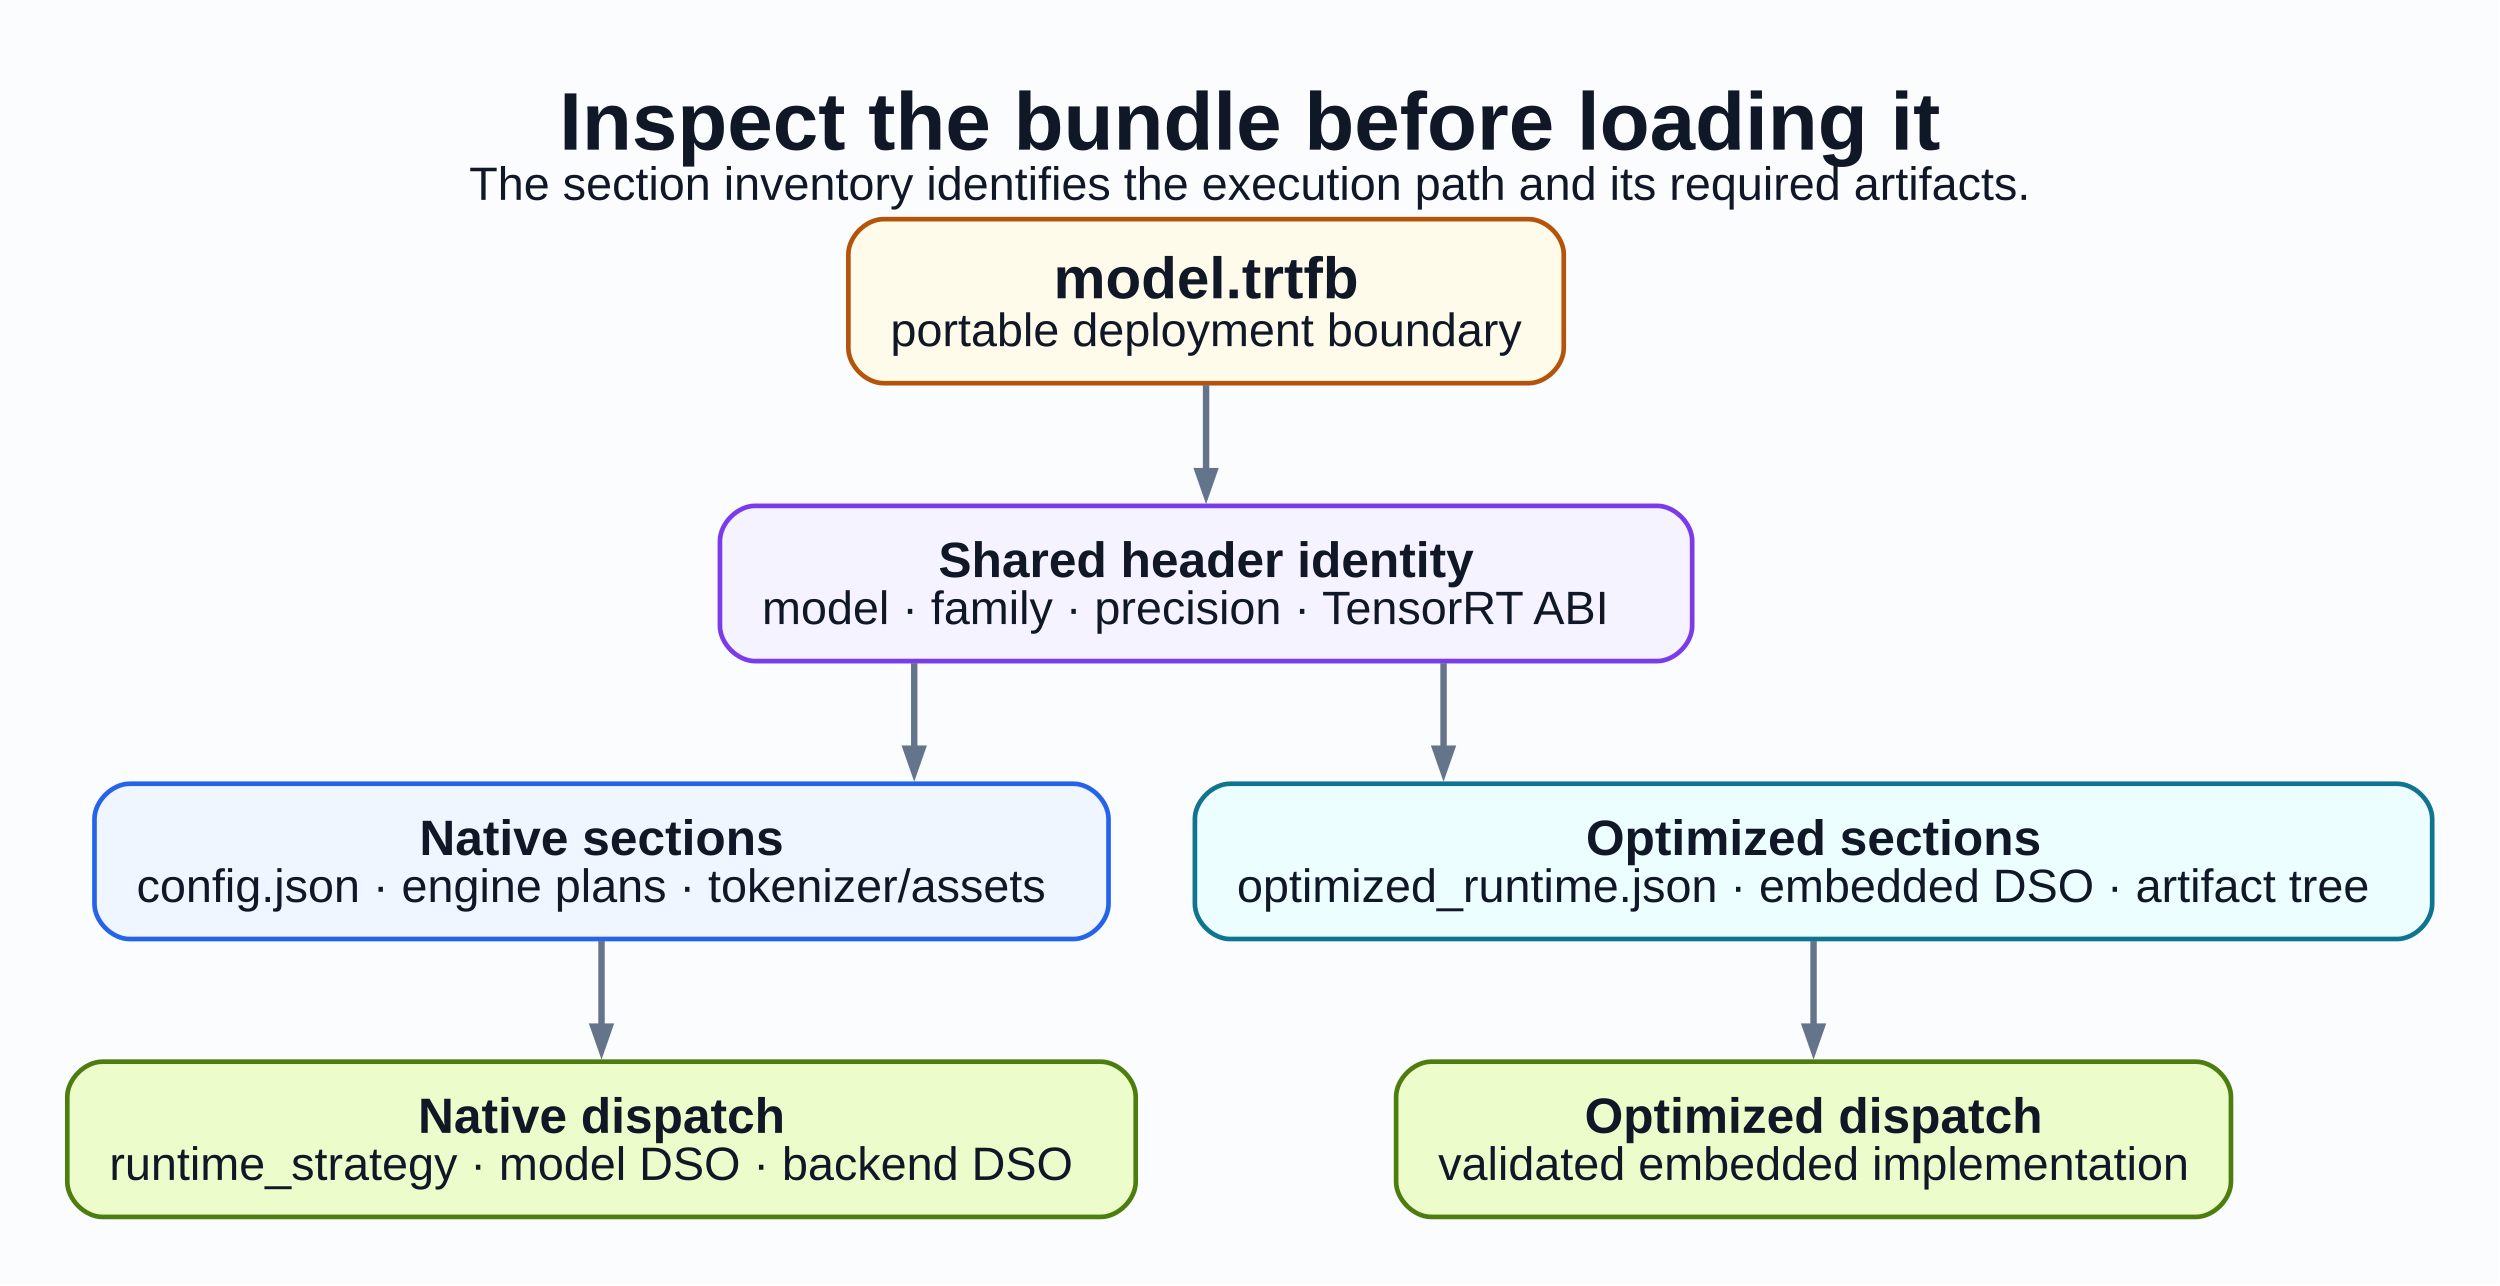
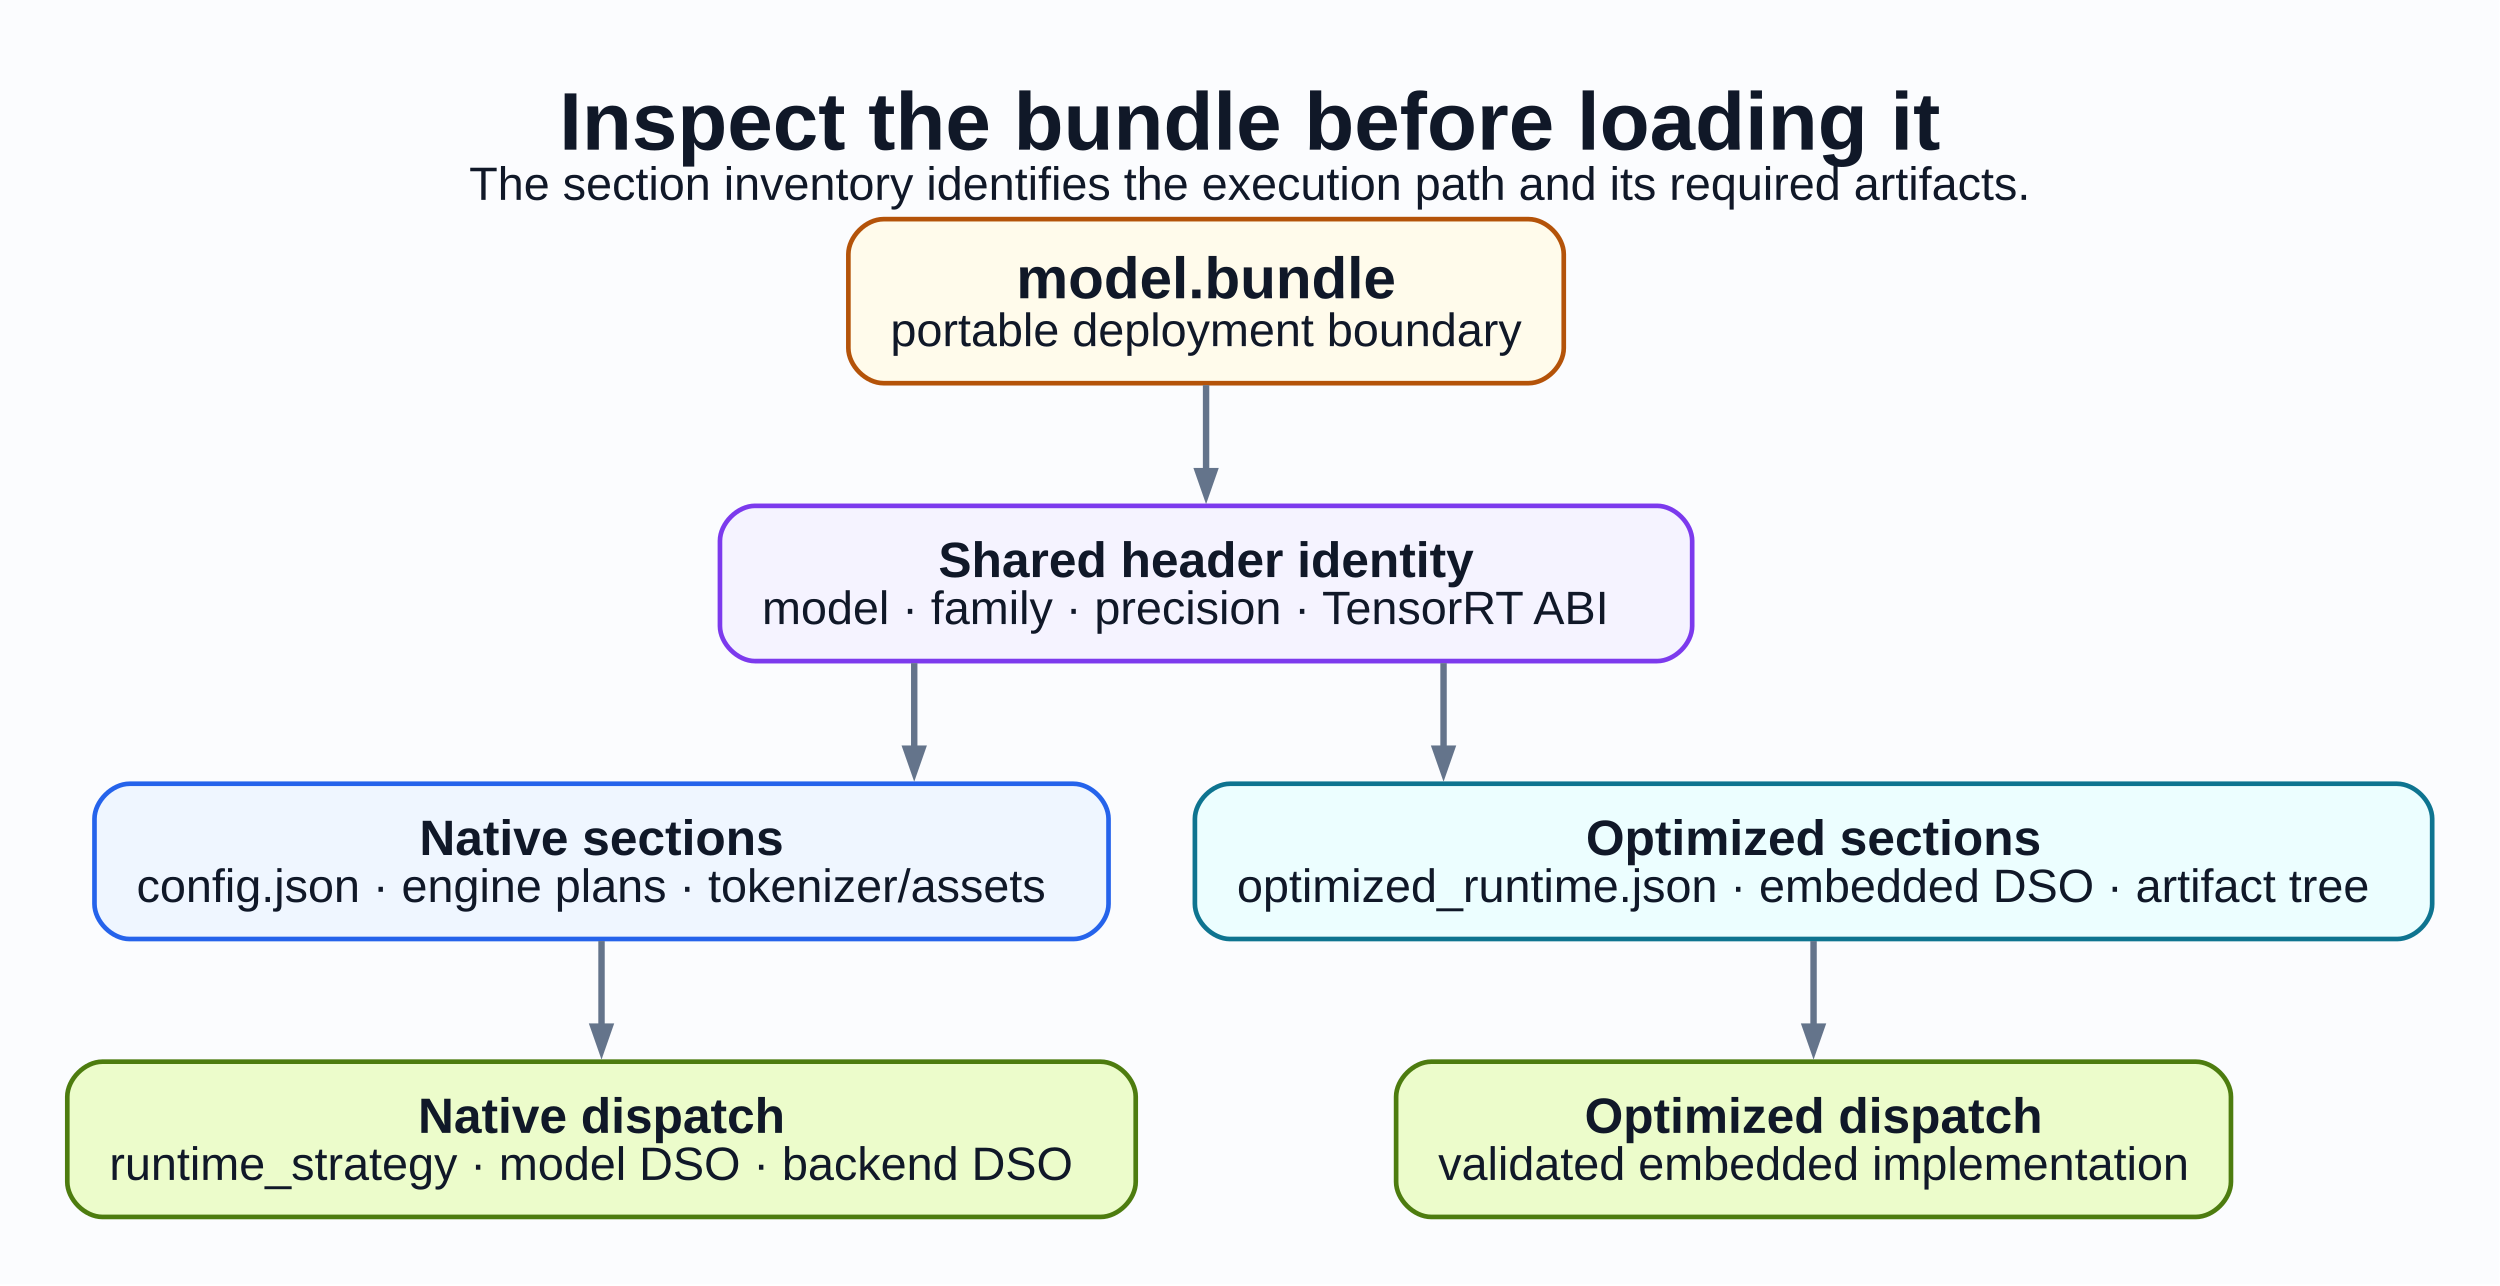
- <svg xmlns="http://www.w3.org/2000/svg" width="856" height="440" role="img" aria-labelledby="getting-started-trtfb-bundle-contents-svg-title getting-started-trtfb-bundle-contents-svg-description" preserveAspectRatio="xMidYMid meet" viewBox="0.00 0.00 856.00 440.00">
+ <svg xmlns="http://www.w3.org/2000/svg" width="856" height="440" role="img" aria-labelledby="getting-started-bundle-contents-svg-title getting-started-bundle-contents-svg-description" preserveAspectRatio="xMidYMid meet" viewBox="0.00 0.00 856.00 440.00">
  <g id="graph0" class="graph" transform="scale(1 1) rotate(0) translate(23.04 416.68)">
    <polygon fill="#fbfcfe" stroke="none" points="-23.04,23.04 -23.04,-416.68 832.78,-416.68 832.78,23.04 -23.04,23.04" />
    <text xml:space="preserve" text-anchor="start" x="168.42" y="-365.44" font-family="Arial" font-weight="bold" font-size="28.00" fill="#101828">Inspect the bundle before loading it</text>
    <text xml:space="preserve" text-anchor="start" x="137.61" y="-348.24" font-family="Arial" font-size="16.00" fill="#101828">The section inventory identifies the execution path and its required artifacts.</text>
    <g id="node1" class="node">
      <path fill="#fffbeb" stroke="#b45309" stroke-width="1.6" d="M500.39,-341.64C500.39,-341.64 279.44,-341.64 279.44,-341.64 273.44,-341.64 267.44,-335.64 267.44,-329.64 267.44,-329.64 267.44,-297.48 267.44,-297.48 267.44,-291.48 273.44,-285.48 279.44,-285.48 279.44,-285.48 500.39,-285.48 500.39,-285.48 506.39,-285.48 512.39,-291.48 512.39,-297.48 512.39,-297.48 512.39,-329.64 512.39,-329.64 512.39,-335.64 506.39,-341.64 500.39,-341.64" />
-       <text xml:space="preserve" text-anchor="start" x="337.7" y="-314.56" font-family="Arial" font-weight="bold" font-size="20.00" fill="#101828">model.trtfb</text>
+       <text xml:space="preserve" text-anchor="start" x="324.92" y="-314.56" font-family="Arial" font-weight="bold" font-size="20.00" fill="#101828">model.bundle</text>
      <text xml:space="preserve" text-anchor="start" x="281.84" y="-298.16" font-family="Arial" font-size="16.00" fill="#101828">portable deployment boundary</text>
    </g>
    <g id="node2" class="node">
      <path fill="#f5f3ff" stroke="#7c3aed" stroke-width="1.6" d="M544.36,-243.48C544.36,-243.48 235.47,-243.48 235.47,-243.48 229.47,-243.48 223.47,-237.48 223.47,-231.48 223.47,-231.48 223.47,-202.32 223.47,-202.32 223.47,-196.32 229.47,-190.32 235.47,-190.32 235.47,-190.32 544.36,-190.32 544.36,-190.32 550.36,-190.32 556.36,-196.32 556.36,-202.32 556.36,-202.32 556.36,-231.48 556.36,-231.48 556.36,-237.48 550.36,-243.48 544.36,-243.48" />
      <text xml:space="preserve" text-anchor="start" x="298.28" y="-219.1" font-family="Arial" font-weight="bold" font-size="17.00" fill="#101828">Shared header identity</text>
      <text xml:space="preserve" text-anchor="start" x="237.87" y="-203" font-family="Arial" font-size="16.00" fill="#101828">model · family · precision · TensorRT ABI</text>
    </g>
    <g id="edge1" class="edge">
      <path fill="none" stroke="#64748b" stroke-width="2.2" d="M389.92,-284.82C389.92,-284.82 389.92,-255.37 389.92,-255.37" />
      <polygon fill="#64748b" stroke="#64748b" stroke-width="2.2" points="392.72,-255.37 389.92,-247.37 387.12,-255.37 392.72,-255.37" />
    </g>
    <g id="node3" class="node">
      <path fill="#eff6ff" stroke="#2563eb" stroke-width="1.6" d="M344.52,-148.32C344.52,-148.32 21.31,-148.32 21.31,-148.32 15.31,-148.32 9.31,-142.32 9.31,-136.32 9.31,-136.32 9.31,-107.16 9.31,-107.16 9.31,-101.16 15.31,-95.16 21.31,-95.16 21.31,-95.16 344.52,-95.16 344.52,-95.16 350.52,-95.16 356.52,-101.16 356.52,-107.16 356.52,-107.16 356.52,-136.32 356.52,-136.32 356.52,-142.32 350.52,-148.32 344.52,-148.32" />
      <text xml:space="preserve" text-anchor="start" x="120.56" y="-123.94" font-family="Arial" font-weight="bold" font-size="17.00" fill="#101828">Native sections</text>
      <text xml:space="preserve" text-anchor="start" x="23.71" y="-107.84" font-family="Arial" font-size="16.00" fill="#101828">config.json · engine plans · tokenizer/assets</text>
    </g>
    <g id="edge2" class="edge">
      <path fill="none" stroke="#64748b" stroke-width="2.2" d="M289.99,-189.63C289.99,-189.63 289.99,-160.34 289.99,-160.34" />
      <polygon fill="#64748b" stroke="#64748b" stroke-width="2.2" points="292.79,-160.34 289.99,-152.34 287.19,-160.34 292.79,-160.34" />
    </g>
    <g id="node4" class="node">
      <path fill="#ecfeff" stroke="#0e7490" stroke-width="1.6" d="M797.74,-148.32C797.74,-148.32 398.09,-148.32 398.09,-148.32 392.09,-148.32 386.09,-142.32 386.09,-136.32 386.09,-136.32 386.09,-107.16 386.09,-107.16 386.09,-101.16 392.09,-95.16 398.09,-95.16 398.09,-95.16 797.74,-95.16 797.74,-95.16 803.74,-95.16 809.74,-101.16 809.74,-107.16 809.74,-107.16 809.74,-136.32 809.74,-136.32 809.74,-142.32 803.74,-148.32 797.74,-148.32" />
      <text xml:space="preserve" text-anchor="start" x="519.98" y="-123.94" font-family="Arial" font-weight="bold" font-size="17.00" fill="#101828">Optimized sections</text>
      <text xml:space="preserve" text-anchor="start" x="400.49" y="-107.84" font-family="Arial" font-size="16.00" fill="#101828">optimized_runtime.json · embedded DSO · artifact tree</text>
    </g>
    <g id="edge3" class="edge">
      <path fill="none" stroke="#64748b" stroke-width="2.2" d="M471.23,-189.63C471.23,-189.63 471.23,-160.34 471.23,-160.34" />
      <polygon fill="#64748b" stroke="#64748b" stroke-width="2.2" points="474.03,-160.34 471.23,-152.34 468.43,-160.34 474.03,-160.34" />
    </g>
    <g id="node5" class="node">
      <path fill="#ecfccb" stroke="#4d7c0f" stroke-width="1.6" d="M353.83,-53.16C353.83,-53.16 12,-53.16 12,-53.16 6,-53.16 0,-47.16 0,-41.16 0,-41.16 0,-12 0,-12 0,-6 6,0 12,0 12,0 353.83,0 353.83,0 359.83,0 365.83,-6 365.83,-12 365.83,-12 365.83,-41.16 365.83,-41.16 365.83,-47.16 359.83,-53.16 353.83,-53.16" />
      <text xml:space="preserve" text-anchor="start" x="120.09" y="-28.78" font-family="Arial" font-weight="bold" font-size="17.00" fill="#101828">Native dispatch</text>
      <text xml:space="preserve" text-anchor="start" x="14.4" y="-12.68" font-family="Arial" font-size="16.00" fill="#101828">runtime_strategy · model DSO · backend DSO</text>
    </g>
    <g id="edge4" class="edge">
      <path fill="none" stroke="#64748b" stroke-width="2.2" d="M182.92,-94.47C182.92,-94.47 182.92,-65.18 182.92,-65.18" />
      <polygon fill="#64748b" stroke="#64748b" stroke-width="2.2" points="185.72,-65.18 182.92,-57.18 180.12,-65.18 185.72,-65.18" />
    </g>
    <g id="node6" class="node">
      <path fill="#ecfccb" stroke="#4d7c0f" stroke-width="1.6" d="M728.84,-53.16C728.84,-53.16 466.99,-53.16 466.99,-53.16 460.99,-53.16 454.99,-47.16 454.99,-41.16 454.99,-41.16 454.99,-12 454.99,-12 454.99,-6 460.99,0 466.99,0 466.99,0 728.84,0 728.84,0 734.84,0 740.84,-6 740.84,-12 740.84,-12 740.84,-41.16 740.84,-41.16 740.84,-47.16 734.84,-53.16 728.84,-53.16" />
      <text xml:space="preserve" text-anchor="start" x="519.52" y="-28.78" font-family="Arial" font-weight="bold" font-size="17.00" fill="#101828">Optimized dispatch</text>
      <text xml:space="preserve" text-anchor="start" x="469.39" y="-12.68" font-family="Arial" font-size="16.00" fill="#101828">validated embedded implementation</text>
    </g>
    <g id="edge5" class="edge">
      <path fill="none" stroke="#64748b" stroke-width="2.2" d="M597.92,-94.47C597.92,-94.47 597.92,-65.18 597.92,-65.18" />
      <polygon fill="#64748b" stroke="#64748b" stroke-width="2.2" points="600.72,-65.18 597.92,-57.18 595.12,-65.18 600.72,-65.18" />
    </g>
  </g>
</svg>
